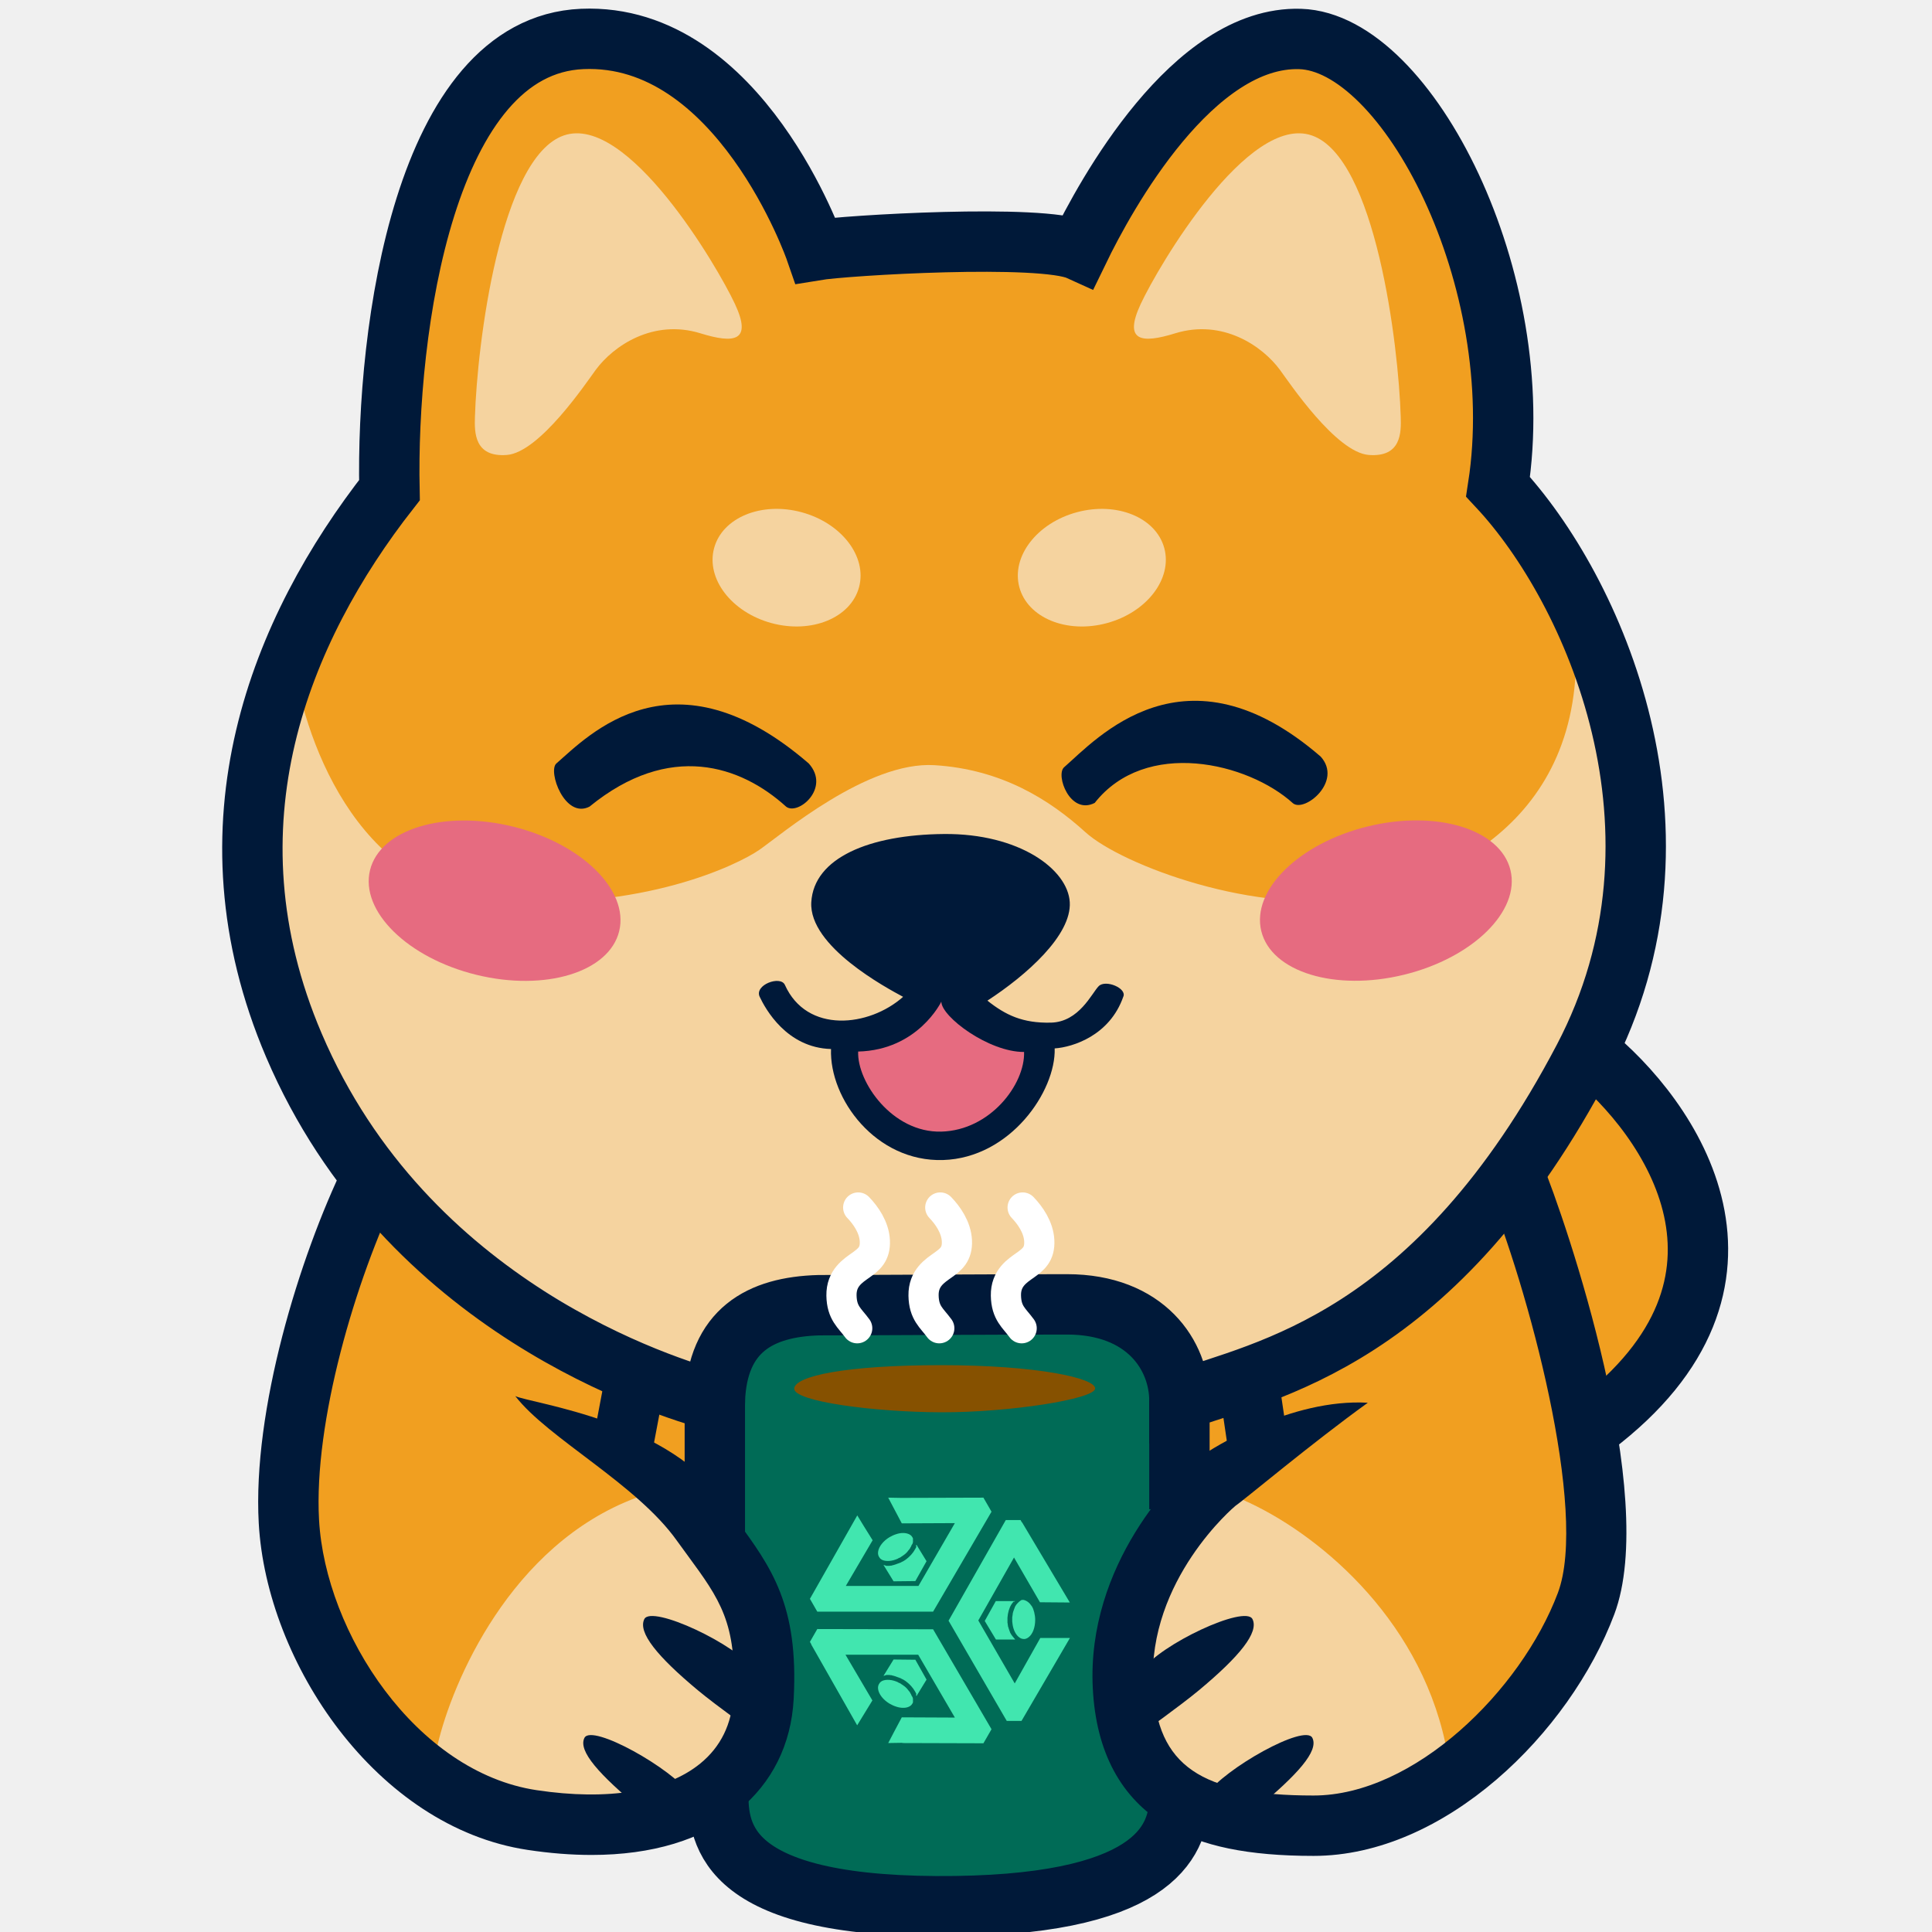
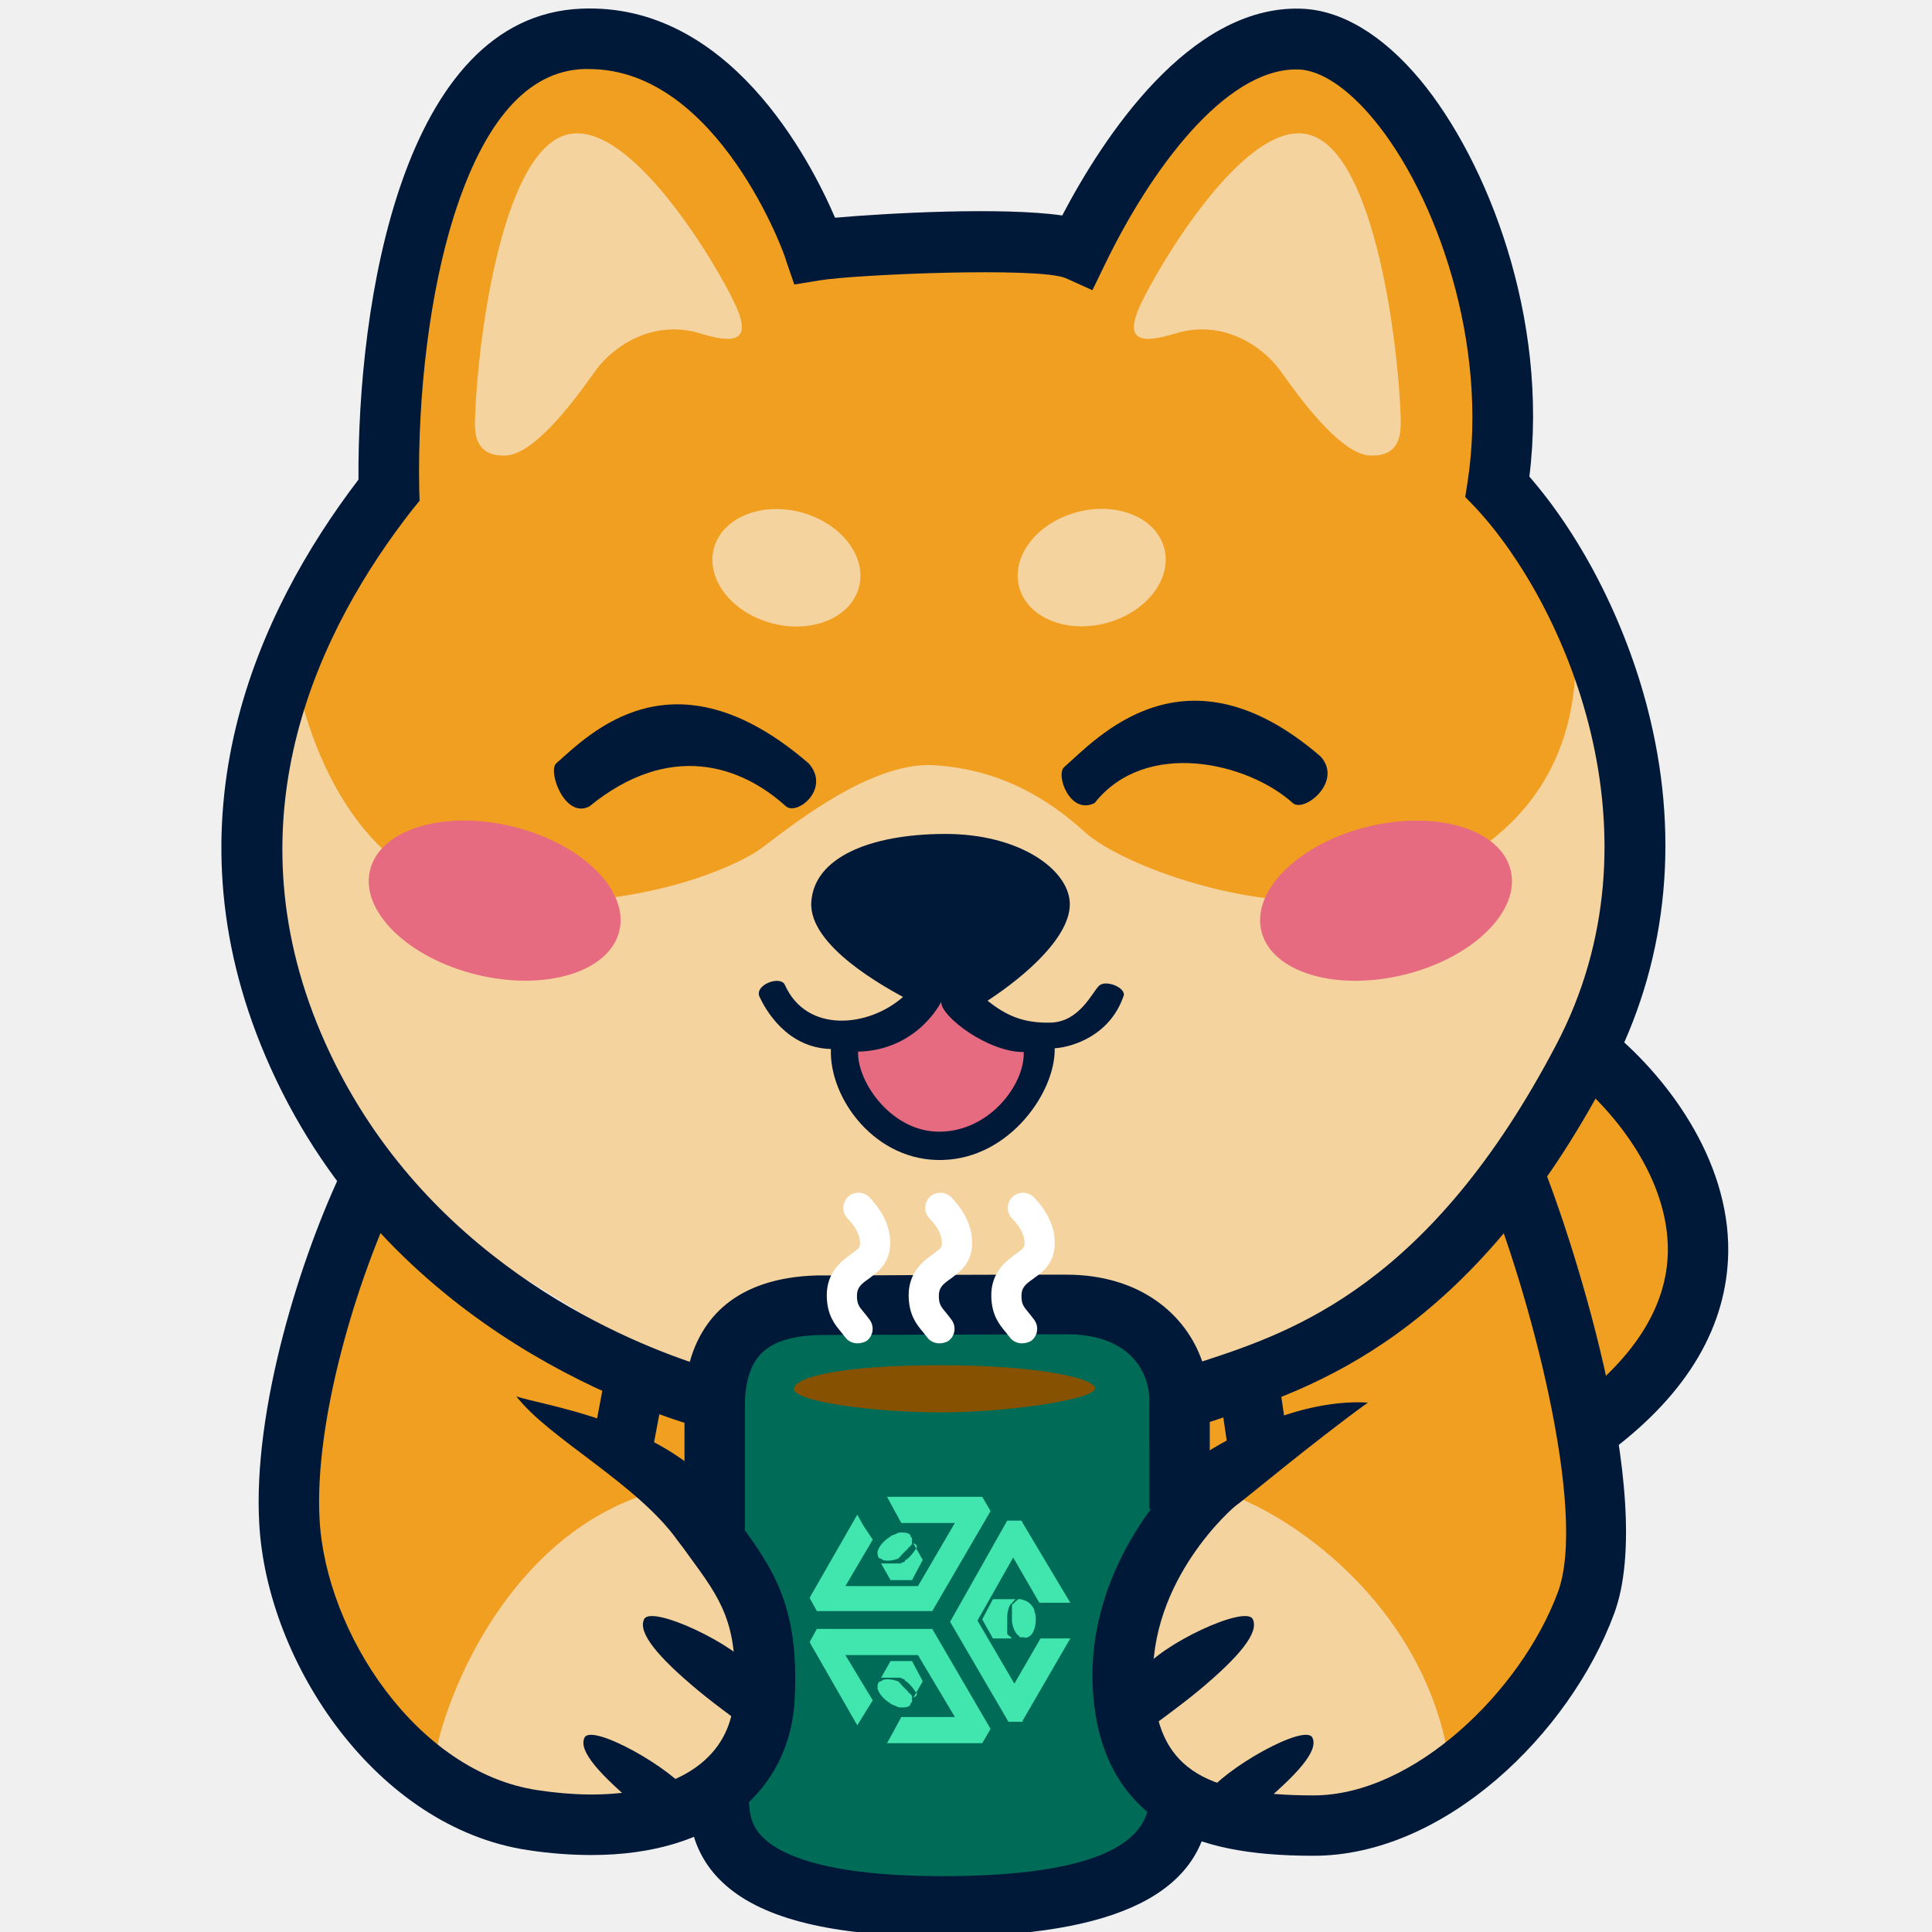
- <svg xmlns="http://www.w3.org/2000/svg" version="1.1" id="Layer_1" x="0px" y="0px" viewBox="0 0 512 512" enable-background="new 0 0 512 512" xml:space="preserve">
-   <polygon fill="#F19F20" points="310.33,371.22 423,282.67 453.67,330.33 422.5,374.28 422.33,421.89 390.33,469 371.24,478.78   314.69,402.81 " />
-   <path fill="#F5D39F" d="M81.44,169l342.74,5.52l9.3,54.03l-32.04,84l-52.89,49.22l-36,6.25H186.29l-90.18-55.47  c0,0-29.54-74.22-29.22-76.44C67.22,233.89,81.44,169,81.44,169z" />
-   <path fill="#F19F20" d="M77.46,173.4c2.66,20.94,16.38,62.52,54.63,65.28s63.36-9.46,69.14-13.46c5.78-4,28.67-23.56,46.44-22.44  c17.78,1.11,30.44,9.11,40,17.78c9.56,8.67,45.66,22.22,72.61,17.11c26.95-5.11,64.5-24.25,56.23-78.21  c-16.47-30.43-22.39-29.56-22.39-29.56l-1.33-70l-22.67-31.78l-27.78-17.75l-34,17.53l-22.22,40l-70.41-2.68l-32.88-46.05  l-39.35-6.53l-25.74,28.92L105.67,103l-5.78,31.26L77.46,173.4z" />
-   <path fill="#006B56" d="M193.22,369.67c1.56-10.44,8.22-25.3,51.33-23.87S311,345.67,313.44,377c2.44,31.33-13.56,47.33-13.56,47.33  v38.22L310.33,479l-10.84,17.72l-66.05,6.51l-41.78-10L195,467l9.33-29.78l-16.22-31.56L193.22,369.67z" />
-   <path fill="#F5D39F" d="M329.45,397.51c19.1,8.38,46.24,30.51,53.56,64.33c7.32,33.82-66.01,16.71-66.01,16.71l-20.67-22.67  l6.67-39.33l19.11-22.47L329.45,397.51z" />
-   <polygon fill="#F19F20" points="100.33,314 135.55,346.01 189.44,372.67 190.33,407 116.17,474.17 79.67,432 73.83,380.33 " />
-   <path fill="#F5D39F" d="M115.95,462.47c3.82-16.47,19.26-53.11,52.71-65.57s28.78,69.32,28.78,69.32L160.22,486l-44.78-12.78  L115.95,462.47z" />
-   <path fill="none" stroke="#001939" stroke-width="16" stroke-miterlimit="10" d="M216.11,66.33c8-1.33,60-4.44,69.78,0  c7.11-14.67,30.22-56.89,58.67-56C373,11.22,405.44,74.33,397,129c25.33,27.11,54.2,91.51,22.67,151.56  c-39.33,74.89-84.22,82.44-107.11,90.67c0-12-8.89-25.56-29.78-25.56s-50.67,0.22-65.78,0.22c-15.56,0.44-26.89,6.67-27.56,25.33  c-12.89-3.56-81.78-24.44-111.56-94.22c-24.94-58.43-3.56-110.22,25.33-147.11c-0.89-42.67,9.33-117.81,51.11-119.57  S216.11,66.33,216.11,66.33z" />
-   <line fill="none" stroke="#001939" stroke-width="16" stroke-miterlimit="10" x1="189.44" y1="371.22" x2="189.44" y2="408.54" />
-   <line fill="none" stroke="#001939" stroke-width="16" stroke-miterlimit="10" x1="168.66" y1="363.94" x2="164.43" y2="386.31" />
-   <path fill="#001939" d="M317.75,447.92c10.79-8.99,15.92-15.33,14.17-18.84c-1.94-3.87-24.58,6.75-29.25,13.59  c-4.67,6.83-0.33,16.83-0.33,16.83S312.75,452.08,317.75,447.92z" />
-   <path fill="#001939" d="M333,479.33c10.79-8.99,16.54-15.27,14.79-18.77c-1.94-3.87-23.38,8.19-28.04,15.02  c-4.67,6.83,5.92,8.25,5.92,8.25S328,483.5,333,479.33z" />
-   <path fill="#001939" d="M184.92,447.92c-10.79-8.99-15.92-15.33-14.17-18.84c1.94-3.87,24.58,6.75,29.25,13.59  c4.67,6.83,0.33,16.83,0.33,16.83S189.92,452.08,184.92,447.92z" />
-   <path fill="#001939" d="M169.67,479.33c-10.79-8.99-16.54-15.27-14.79-18.77c1.94-3.87,23.38,8.19,28.04,15.02  c4.67,6.83-5.92,8.25-5.92,8.25S174.67,483.5,169.67,479.33z" />
-   <line fill="none" stroke="#001939" stroke-width="16" stroke-miterlimit="10" x1="330.74" y1="365.11" x2="333.44" y2="383.44" />
-   <line fill="none" stroke="#001939" stroke-width="16" stroke-miterlimit="10" x1="312.56" y1="371.22" x2="312.56" y2="399.96" />
-   <path fill="#865100" d="M249.44,361.78c25.33,0,41,3.44,40.78,6.22s-22.78,6.33-40.78,6.27c-18-0.05-39.03-2.89-38.96-6.25  C210.56,364.67,224.11,361.78,249.44,361.78z" />
-   <path fill="none" stroke="#001939" stroke-width="16" stroke-miterlimit="10" d="M190.33,474.17c0,10.5-0.33,30.67,57.67,31  c58,0.33,64.05-17.26,64.56-27.83" />
-   <path fill="#001939" d="M156.76,491.58c-5.35,0-11.01-0.44-16.95-1.34c-40.07-6.04-69.19-49.64-71.24-86.58  c-1.66-29.88,10.66-70.36,22.8-95.33l14.39,7c-11.63,23.9-22.65,61.61-21.21,87.44c1.67,30.03,25.75,66.84,57.65,71.64  c18.89,2.85,34.3,0.34,43.38-7.06c5.41-4.41,8.37-10.44,8.77-17.91c1.05-19.27-3.61-25.63-12.08-37.18  c-0.93-1.27-1.89-2.57-2.87-3.94c-10.73-15.11-34.17-27.11-42.84-38.34l0,0c4.2,1.96,42.11,6.67,55.83,29  c0.85,1.39,1.88,2.59,2.78,3.81c9.23,12.58,16.52,22.52,15.16,47.51c-0.65,11.99-5.72,22.18-14.65,29.45  C186.07,487.59,172.81,491.58,156.76,491.58z" />
-   <path fill="#001939" d="M348.11,491.83c-17.33,0-29.7-2.55-38.93-8.04c-12.13-7.21-18.72-19.45-19.58-36.39  c-1.67-32.84,22.08-56.75,28.52-61.36c3.22-2.3,24.04-15.46,44.37-14.3l0,0c-14.83,10.67-32.91,25.87-35.13,27.36  c-0.16,0.12-23.21,19.5-21.79,47.49c1.08,21.31,12.61,29.24,42.53,29.24c26.61,0,54.96-27.74,64.74-53.66  c8.16-21.61-7.89-81.11-19.16-108.34l14.78-6.12c6.71,16.22,31.25,88.56,19.34,120.11C415.95,459.29,382.89,491.83,348.11,491.83z" />
-   <path fill="none" stroke="#FFFFFF" stroke-width="8" stroke-linecap="round" stroke-linejoin="round" stroke-miterlimit="10" d="  M270.75,352c-2-2.75-4.08-4-4.17-8.67c-0.08-4.67,3.08-6.58,5.17-8.08s3.83-2.83,3.67-6.42c-0.17-3.58-2.41-6.75-4.41-8.83" />
-   <path fill="none" stroke="#FFFFFF" stroke-width="8" stroke-linecap="round" stroke-linejoin="round" stroke-miterlimit="10" d="  M248.92,352c-2-2.75-4.08-4-4.17-8.67c-0.08-4.67,3.08-6.58,5.17-8.08c2.08-1.5,3.83-2.83,3.67-6.42c-0.17-3.58-2.41-6.75-4.41-8.83  " />
-   <path fill="none" stroke="#FFFFFF" stroke-width="8" stroke-linecap="round" stroke-linejoin="round" stroke-miterlimit="10" d="  M227.17,352c-2-2.75-4.08-4-4.17-8.67c-0.08-4.67,3.08-6.58,5.17-8.08c2.08-1.5,3.83-2.83,3.67-6.42c-0.17-3.58-2.41-6.75-4.41-8.83  " />
+ <svg xmlns="http://www.w3.org/2000/svg" version="1.1" id="Layer_1" x="0px" y="0px" viewBox="0 0 512 512" style="enable-background:new 0 0 512 512;" xml:space="preserve">
+   <style type="text/css">
+ 	.st0{fill:#F19F20;}
+ 	.st1{fill:#F5D39F;}
+ 	.st2{fill:#006B56;}
+ 	.st3{fill:#001939;}
+ 	.st4{fill:#865100;}
+ 	.st5{fill:#FFFFFF;}
+ 	.st6{fill:#41E6AF;}
+ 	.st7{fill:#E66B80;}
+ </style>
+   <polygon class="st0" points="310.3,371.2 423,282.7 453.7,330.3 422.5,374.3 422.3,421.9 390.3,469 371.2,478.8 314.7,402.8 " />
+   <path class="st1" d="M81.4,169l342.7,5.5l9.3,54l-32,84l-52.9,49.2l-36,6.2H186.3l-90.2-55.5c0,0-29.5-74.2-29.2-76.4  C67.2,233.9,81.4,169,81.4,169z" />
+   <path class="st0" d="M77.5,173.4c2.7,20.9,16.4,62.5,54.6,65.3s63.4-9.5,69.1-13.5s28.7-23.6,46.4-22.4c17.8,1.1,30.4,9.1,40,17.8  s45.7,22.2,72.6,17.1c27-5.1,64.5-24.2,56.2-78.2c-16.5-30.4-22.4-29.6-22.4-29.6l-1.3-70l-22.7-31.8l-27.8-17.8l-34,17.5l-22.2,40  l-70.4-2.7l-32.9-46l-39.4-6.5l-25.7,28.9L105.7,103l-5.8,31.3L77.5,173.4z" />
+   <path class="st2" d="M193.2,369.7c1.6-10.4,8.2-25.3,51.3-23.9s66.4-0.1,68.9,31.2s-13.6,47.3-13.6,47.3v38.2l10.4,16.4l-10.8,17.7  l-66.1,6.5l-41.8-10L195,467l9.3-29.8l-16.2-31.6L193.2,369.7z" />
+   <path class="st1" d="M329.5,397.5c19.1,8.4,46.2,30.5,53.6,64.3s-66,16.7-66,16.7l-20.7-22.7l6.7-39.3l19.1-22.5L329.5,397.5z" />
+   <polygon class="st0" points="100.3,314 135.6,346 189.4,372.7 190.3,407 116.2,474.2 79.7,432 73.8,380.3 " />
+   <path class="st1" d="M115.9,462.5c3.8-16.5,19.3-53.1,52.7-65.6s28.8,69.3,28.8,69.3L160.2,486l-44.8-12.8L115.9,462.5z" />
+   <path class="st3" d="M304.6,382.6v-11.4c0-8.1-5.7-17.6-21.8-17.6c-11.3,0-25.4,0.1-37.9,0.1c-10.8,0-20.8,0.1-27.8,0.1  c-13.7,0.4-19.2,5.4-19.7,17.6l-0.4,10.1l-9.8-2.7c-19.8-5.5-86.9-28.8-116.8-98.8c-27.2-63.6-2.1-117.9,24.6-152.9  C94.7,80.4,106.5,4.3,154,2.3c39-1.7,60.5,39.6,67.3,55.4c13.6-1.2,44.2-2.9,60.2-0.6c10.7-20.4,33.6-55.7,63.2-54.8  c10.7,0.3,21.7,6.9,31.7,18.9c17.8,21.5,34.1,63.1,28.9,105.1c14.5,16.7,26.3,40.3,32,64.2c7.9,33,4.2,65.4-10.7,93.7  c-36.8,70.2-78.9,83.8-104.1,92c-2.7,0.9-5.2,1.7-7.4,2.5L304.6,382.6z M156.1,18.3c-0.5,0-1,0-1.5,0c-14.8,0.6-26.3,13.7-34.3,38.9  c-6.3,19.9-9.7,47.1-9.2,72.6l0.1,2.9l-1.8,2.2c-24.7,31.5-48.9,81.2-24.3,139c23.7,55.5,73.5,78.7,97.7,87  c3-10.8,11.5-22.3,33.8-22.9l0.2,0c6.9,0,17,0,27.8-0.1c12.5-0.1,26.7-0.1,38-0.1c19.5,0,31.7,10.5,36,23  c24.3-7.9,60.5-20.4,93.8-83.9c29.3-55.7,2.4-116.9-21.4-142.4l-2.7-2.8l0.6-3.8c5.7-36.7-8.2-76.2-24.9-96.3  c-6.9-8.3-14-13-19.9-13.2c-0.2,0-0.4,0-0.6,0c-18.9,0-38.5,26.5-50.6,51.5l-3.4,7l-7.1-3.2c-7.2-3-55.4-1-65.2,0.6l-6.7,1.1  l-2.2-6.4C208.3,68.2,190.4,18.3,156.1,18.3z" />
+   <rect x="181.4" y="371.2" class="st3" width="16" height="37.3" />
+   <rect x="155.2" y="367.1" transform="matrix(0.1858 -0.9826 0.9826 0.1858 -232.991 469.0768)" class="st3" width="22.8" height="16" />
+   <path class="st3" d="M317.8,447.9c10.8-9,15.9-15.3,14.2-18.8c-1.9-3.9-24.6,6.8-29.2,13.6c-4.7,6.8-0.3,16.8-0.3,16.8  S312.8,452.1,317.8,447.9z" />
+   <path class="st3" d="M333,479.3c10.8-9,16.5-15.3,14.8-18.8c-1.9-3.9-23.4,8.2-28,15c-4.7,6.8,5.9,8.2,5.9,8.2S328,483.5,333,479.3z  " />
+   <path class="st3" d="M184.9,447.9c-10.8-9-15.9-15.3-14.2-18.8c1.9-3.9,24.6,6.8,29.2,13.6c4.7,6.8,0.3,16.8,0.3,16.8  S189.9,452.1,184.9,447.9z" />
+   <path class="st3" d="M169.7,479.3c-10.8-9-16.5-15.3-14.8-18.8c1.9-3.9,23.4,8.2,28,15c4.7,6.8-5.9,8.2-5.9,8.2  S174.7,483.5,169.7,479.3z" />
+   <rect x="324.1" y="365" transform="matrix(0.9893 -0.1457 0.1457 0.9893 -51.0001 52.3938)" class="st3" width="16" height="18.5" />
+   <rect x="304.6" y="371.2" class="st3" width="16" height="28.7" />
+   <path class="st4" d="M249.4,361.8c25.3,0,41,3.4,40.8,6.2s-22.8,6.3-40.8,6.3c-18,0-39-2.9-39-6.2  C210.6,364.7,224.1,361.8,249.4,361.8z" />
+   <path class="st3" d="M249.6,513.2c-0.5,0-1.1,0-1.6,0c-27.3-0.2-45.5-4.6-55.7-13.6c-9.9-8.7-9.9-19.5-9.9-25.2v-0.2h16v0.2  c0,5.6,0.3,9.6,4.5,13.2c4.9,4.3,16.7,9.4,45.2,9.6c0.6,0,1.1,0,1.6,0c35.8,0,54.2-6.8,54.9-20.2l16,0.8  C319.4,501.6,296.2,513.2,249.6,513.2z" />
+   <path class="st3" d="M156.8,491.6c-5.4,0-11-0.4-16.9-1.3c-40.1-6-69.2-49.6-71.2-86.6c-1.7-29.9,10.7-70.4,22.8-95.3l14.4,7  c-11.6,23.9-22.7,61.6-21.2,87.4c1.7,30,25.8,66.8,57.7,71.6c18.9,2.9,34.3,0.3,43.4-7.1c5.4-4.4,8.4-10.4,8.8-17.9  c1.1-19.3-3.6-25.6-12.1-37.2c-0.9-1.3-1.9-2.6-2.9-3.9c-10.7-15.1-34.2-27.1-42.8-38.3l0,0c4.2,2,42.1,6.7,55.8,29  c0.9,1.4,1.9,2.6,2.8,3.8c9.2,12.6,16.5,22.5,15.2,47.5c-0.6,12-5.7,22.2-14.6,29.5C186.1,487.6,172.8,491.6,156.8,491.6z" />
+   <path class="st3" d="M348.1,491.8c-17.3,0-29.7-2.5-38.9-8c-12.1-7.2-18.7-19.5-19.6-36.4c-1.7-32.8,22.1-56.8,28.5-61.4  c3.2-2.3,24-15.5,44.4-14.3l0,0c-14.8,10.7-32.9,25.9-35.1,27.4c-0.2,0.1-23.2,19.5-21.8,47.5c1.1,21.3,12.6,29.2,42.5,29.2  c26.6,0,55-27.7,64.7-53.7c8.2-21.6-7.9-81.1-19.2-108.3l14.8-6.1c6.7,16.2,31.2,88.6,19.3,120.1C416,459.3,382.9,491.8,348.1,491.8  z" />
+   <path class="st5" d="M270.8,356c-1.2,0-2.5-0.6-3.2-1.6c-0.4-0.5-0.7-0.9-1.1-1.4c-1.7-2-3.7-4.5-3.8-9.5c-0.1-6.5,4.2-9.5,6.4-11.1  l0.4-0.3c1.9-1.4,2.1-1.6,2-3c-0.1-2.6-2.1-5-3.3-6.2c-1.5-1.6-1.5-4.1,0.1-5.7c1.6-1.5,4.1-1.5,5.7,0.1c2.4,2.5,5.3,6.5,5.5,11.4  c0.3,5.8-3.1,8.3-5.3,9.9l-0.4,0.3c-2,1.4-3.1,2.3-3.1,4.5c0,2.3,0.6,2.9,2,4.6c0.4,0.5,0.9,1.1,1.4,1.8c1.3,1.8,0.9,4.3-0.9,5.6  C272.4,355.8,271.6,356,270.8,356z" />
+   <path class="st5" d="M248.9,356c-1.2,0-2.5-0.6-3.2-1.6c-0.4-0.5-0.7-0.9-1.1-1.4c-1.7-2-3.7-4.5-3.8-9.5c-0.1-6.5,4.2-9.5,6.4-11.1  l0.4-0.3c1.9-1.4,2.1-1.6,2-3c-0.1-2.6-2.1-5-3.3-6.2c-1.5-1.6-1.5-4.1,0.1-5.7c1.6-1.5,4.1-1.5,5.7,0.1c2.4,2.5,5.3,6.5,5.5,11.4  c0.3,5.8-3.1,8.2-5.3,9.9l-0.4,0.3c-2,1.4-3.1,2.3-3.1,4.5c0,2.3,0.6,2.9,2,4.6c0.4,0.5,0.9,1.1,1.4,1.8c1.3,1.8,0.9,4.3-0.9,5.6  C250.6,355.8,249.7,356,248.9,356z" />
+   <path class="st5" d="M227.2,356c-1.2,0-2.5-0.6-3.2-1.6c-0.4-0.5-0.7-0.9-1.1-1.4c-1.7-2-3.7-4.5-3.8-9.5c-0.1-6.5,4.2-9.5,6.4-11.1  l0.4-0.3c1.9-1.4,2.1-1.6,2-3c-0.1-2.6-2.1-5-3.3-6.2c-1.5-1.6-1.5-4.1,0.1-5.7c1.6-1.5,4.1-1.5,5.7,0.1c2.4,2.5,5.3,6.5,5.5,11.4  c0.3,5.8-3.1,8.2-5.3,9.9l-0.4,0.3c-2,1.4-3.1,2.3-3.1,4.5c0,2.3,0.6,2.9,2,4.6c0.4,0.5,0.9,1.1,1.4,1.8c1.3,1.8,0.9,4.3-0.9,5.6  C228.8,355.8,228,356,227.2,356z" />
  <g id="Layer_00000069397661234713557480000005247992563010011825_" transform="matrix(3.153802, 0, 0, 3.153802, 29.44418, -32.55964)">
-     <path id="Layer" fill="#41E6AF" d="M80.56,144.98l-0.62-1.04l0,0l-3.39-5.69h-0.02l-0.11-0.2h-1.24l-4.81,8.46l4.89,8.42h1.24   l0.03-0.05l4.04-6.92h-2.49l-2.15,3.82l-3.06-5.29l3-5.29l2.18,3.76L80.56,144.98z" />
-     <path id="Layer_00000139984825809160137150000017292457692443923873_" fill="#41E6AF" d="M61.73,143.6l2.26-3.85l-0.76-1.22l0,0   l-0.53-0.87l-3.87,6.82l0,0l-0.11,0.19l0.62,1.08h9.73l4.91-8.4l-0.68-1.18l-6.81,0.02h-0.11l-1.08-0.02l0.57,1.08l0,0l0.57,1.08   l4.46-0.02l-3.06,5.28H61.73z" />
-     <path id="Layer_00000158730959777818760760000018117138280239196603_" fill="#41E6AF" d="M66.54,139.14   c-0.17,0-0.36,0.03-0.54,0.09c-0.2,0.06-0.4,0.15-0.59,0.26c-0.53,0.32-0.9,0.79-0.96,1.22c-0.03,0.2,0.02,0.37,0.12,0.5l0,0   c0.02,0.03,0.05,0.05,0.06,0.08c0.02,0.02,0.03,0.02,0.05,0.03c0.02,0.02,0.02,0.02,0.03,0.03c0.03,0.02,0.05,0.03,0.08,0.05l0,0   c0.32,0.15,0.84,0.12,1.33-0.11l0.02-0.02c0.05-0.02,0.09-0.05,0.14-0.06c0.05-0.02,0.08-0.05,0.12-0.08   c0.05-0.03,0.09-0.06,0.14-0.09c0.05-0.03,0.08-0.06,0.12-0.09l0.03-0.02c0.03-0.03,0.06-0.05,0.09-0.08   c0.02-0.02,0.02-0.02,0.03-0.03c0.03-0.02,0.05-0.05,0.06-0.06c0.02-0.02,0.03-0.03,0.05-0.06s0.05-0.05,0.06-0.08   c0.02-0.02,0.02-0.02,0.03-0.03c0.02-0.03,0.05-0.05,0.06-0.08l0.03-0.03c0.02-0.03,0.03-0.05,0.05-0.08c0,0,0,0,0-0.02l0.02-0.03   c0.03-0.03,0.05-0.08,0.06-0.11s0.03-0.08,0.05-0.11l0.02-0.02c0-0.02,0.02-0.03,0.02-0.03l0,0c0-0.02,0-0.02,0.02-0.03   c0-0.03,0.02-0.05,0.02-0.08s0.02-0.03,0.02-0.05s0-0.03,0-0.03c0-0.03,0-0.05,0-0.06v-0.03c0-0.03,0-0.05,0-0.08   c0-0.02,0-0.02,0-0.03c0-0.02,0-0.03,0-0.03c0-0.02,0-0.02,0-0.03v-0.02c0-0.03-0.02-0.05-0.03-0.08   c-0.02-0.03-0.03-0.05-0.05-0.08l0,0C67.17,139.25,66.88,139.14,66.54,139.14z" />
-     <path id="Layer_00000119076910078870759520000012666720036566927009_" fill="#41E6AF" d="M67.67,140.27c0,0.03-0.02,0.05-0.03,0.08   l0,0c0,0.02,0,0.02-0.02,0.03l0,0c-0.02,0.05-0.03,0.08-0.06,0.12l0,0l0,0c-0.17,0.32-0.45,0.63-0.79,0.88   c-0.05,0.03-0.09,0.06-0.14,0.09s-0.09,0.06-0.14,0.08h-0.02l0,0c-0.02,0.02-0.03,0.02-0.05,0.03c-0.03,0.02-0.05,0.03-0.08,0.05   h-0.02c-0.02,0-0.03,0.02-0.05,0.02c-0.03,0.02-0.06,0.03-0.09,0.03l-0.03,0.02c0,0,0,0-0.02,0c-0.02,0-0.03,0.02-0.05,0.02   c-0.03,0.02-0.06,0.02-0.09,0.03l-0.03,0.02h-0.02c-0.03,0.02-0.06,0.02-0.09,0.03c-0.02,0-0.03,0.02-0.06,0.02l0,0l0,0H65.8   c-0.03,0-0.06,0.02-0.08,0.02s-0.05,0-0.06,0.02h-0.02c-0.02,0-0.03,0-0.05,0.02c-0.02,0-0.03,0-0.05,0   c-0.05,0-0.11,0.02-0.15,0.02h-0.02c-0.05,0-0.09,0-0.14,0c-0.02,0-0.03,0-0.03,0h-0.02c-0.03,0-0.06,0-0.09-0.02   c-0.02,0-0.03,0-0.05-0.02c-0.03,0-0.06-0.02-0.09-0.02c-0.02,0-0.03-0.02-0.05-0.02l0.85,1.38l1.83-0.02l0.94-1.67l-0.85-1.39   c0,0.02,0,0.03-0.02,0.05c0,0.02,0,0.02,0,0.03s-0.02,0.03-0.02,0.06C67.67,140.26,67.67,140.27,67.67,140.27z" />
-     <path id="Layer_00000099622504926186900340000000883162138198408351_" fill="#41E6AF" d="M77.37,145.3   c0.09,0.14,0.15,0.31,0.2,0.51c0.05,0.2,0.08,0.42,0.08,0.63c0,0.62-0.2,1.18-0.54,1.45c-0.15,0.12-0.32,0.19-0.5,0.15l0,0   c-0.03,0-0.06-0.02-0.09-0.02c-0.02,0-0.03-0.02-0.05-0.02s-0.03-0.02-0.05-0.02c-0.03-0.02-0.06-0.03-0.08-0.05l0,0   c-0.31-0.2-0.54-0.65-0.6-1.19v-0.02c0-0.05-0.02-0.09-0.02-0.15c0-0.05,0-0.09,0-0.14c0-0.06,0-0.11,0-0.17   c0-0.05,0-0.09,0.02-0.14v-0.03c0-0.03,0.02-0.08,0.02-0.11c0-0.02,0-0.03,0-0.05c0-0.03,0.02-0.06,0.02-0.09s0.02-0.05,0.02-0.08   c0.02-0.03,0.02-0.06,0.03-0.09c0-0.02,0.02-0.03,0.02-0.05c0.02-0.03,0.02-0.06,0.03-0.09l0.02-0.05   c0.02-0.03,0.03-0.05,0.03-0.08c0,0,0,0,0-0.02l0.02-0.03c0.02-0.05,0.05-0.08,0.06-0.11c0.02-0.03,0.05-0.06,0.06-0.09l0.02-0.02   c0.02-0.02,0.02-0.02,0.03-0.03l0,0c0.02-0.02,0.02-0.02,0.02-0.03c0.02-0.02,0.03-0.03,0.05-0.05s0.03-0.03,0.03-0.03   c0.02-0.02,0.02-0.02,0.03-0.03s0.03-0.03,0.05-0.05l0.03-0.02c0.02-0.02,0.05-0.03,0.06-0.05c0.02,0,0.02,0,0.03-0.02   c0.02,0,0.03-0.02,0.03-0.02s0.02,0,0.02-0.02h0.02c0.03,0,0.05-0.02,0.08-0.02c0.03,0,0.06,0,0.09,0l0,0   C76.95,144.82,77.18,145.01,77.37,145.3z" />
-     <path id="Layer_00000119818770316532775330000001220617743784759214_" fill="#41E6AF" d="M75.81,144.93   c-0.02,0.02-0.03,0.05-0.05,0.06l0,0c0,0.02-0.02,0.02-0.02,0.03l0,0c-0.03,0.03-0.05,0.08-0.08,0.11l0,0l0,0   c-0.2,0.31-0.31,0.71-0.34,1.13c0,0.06,0,0.11,0,0.17c0,0.05,0,0.11,0,0.15v0.02l0,0c0,0.02,0,0.05,0,0.06c0,0.03,0,0.06,0.02,0.09   v0.02c0,0.02,0,0.03,0,0.05c0,0.03,0.02,0.06,0.02,0.09v0.03c0,0,0,0,0,0.02s0,0.03,0.02,0.05c0,0.03,0.02,0.06,0.02,0.09   l0.02,0.03v0.02c0,0.03,0.02,0.06,0.03,0.09c0,0.02,0.02,0.03,0.02,0.05l0,0l0,0v0.02c0.02,0.03,0.02,0.05,0.03,0.08   c0,0.02,0.02,0.03,0.03,0.06v0.02c0,0.02,0.02,0.03,0.02,0.05c0.02,0.02,0.02,0.03,0.02,0.03c0.02,0.05,0.05,0.09,0.08,0.14   l0.02,0.02c0.03,0.05,0.05,0.08,0.08,0.11c0,0.02,0.02,0.02,0.02,0.03l0.02,0.02c0.02,0.03,0.05,0.05,0.06,0.08   c0.02,0.02,0.02,0.03,0.03,0.03c0.03,0.03,0.05,0.05,0.06,0.08c0.02,0.02,0.03,0.02,0.03,0.03h-1.62l-0.94-1.56l0.93-1.67h1.62   c-0.02,0.02-0.02,0.02-0.03,0.03l-0.02,0.02C75.85,144.88,75.84,144.9,75.81,144.93C75.82,144.93,75.81,144.93,75.81,144.93z" />
-     <path id="Layer_00000024000991232483426480000006635955965622010298_" fill="#41E6AF" d="M66.54,153.83   c-0.17,0-0.36-0.03-0.54-0.09c-0.2-0.06-0.4-0.15-0.59-0.26c-0.53-0.32-0.9-0.79-0.96-1.22c-0.03-0.2,0.02-0.37,0.12-0.5l0,0   c0.02-0.03,0.05-0.05,0.06-0.08c0.02-0.02,0.03-0.02,0.05-0.03c0.02-0.02,0.02-0.02,0.03-0.03c0.03-0.02,0.05-0.03,0.08-0.05l0,0   c0.32-0.15,0.84-0.12,1.33,0.11l0.02,0.02c0.05,0.02,0.09,0.05,0.14,0.06c0.05,0.02,0.08,0.05,0.12,0.08   c0.05,0.03,0.09,0.06,0.14,0.09c0.05,0.03,0.08,0.06,0.12,0.09l0.03,0.02c0.03,0.03,0.06,0.05,0.09,0.08   c0.02,0.02,0.02,0.02,0.03,0.03c0.03,0.02,0.05,0.05,0.06,0.06s0.03,0.03,0.05,0.06s0.05,0.05,0.06,0.08   c0.02,0.02,0.02,0.02,0.03,0.03c0.02,0.03,0.05,0.05,0.06,0.08l0.03,0.03c0.02,0.03,0.03,0.05,0.05,0.08v0.02l0.02,0.03   c0.03,0.03,0.05,0.08,0.06,0.11s0.03,0.08,0.05,0.11l0.02,0.02c0,0.02,0.02,0.03,0.02,0.03l0,0c0,0.02,0,0.02,0.02,0.03   c0,0.03,0.02,0.05,0.02,0.08s0.02,0.03,0.02,0.05c0,0.02,0,0.03,0,0.03c0,0.03,0,0.05,0,0.06v0.03c0,0.03,0,0.05,0,0.08   c0,0.02,0,0.02,0,0.03s0,0.03,0,0.03c0,0.02,0,0.02,0,0.03v0.02c0,0.03-0.02,0.05-0.03,0.08c-0.02,0.03-0.03,0.05-0.05,0.08l0,0   C67.17,153.72,66.88,153.84,66.54,153.83z" />
-     <path id="Layer_00000039129552413664431180000011965960607563720071_" fill="#41E6AF" d="M67.67,152.7c0-0.03-0.02-0.05-0.03-0.08   l0,0c0-0.02,0-0.02-0.02-0.03l0,0c-0.02-0.05-0.03-0.08-0.06-0.12l0,0c-0.17-0.32-0.45-0.63-0.79-0.88   c-0.05-0.03-0.09-0.06-0.14-0.09s-0.09-0.06-0.14-0.08h-0.02l0,0c-0.02-0.02-0.03-0.02-0.05-0.03c-0.03-0.02-0.05-0.03-0.08-0.05   h-0.02c-0.02,0-0.03-0.02-0.05-0.02c-0.03-0.02-0.06-0.03-0.09-0.03l-0.03-0.02c0,0,0,0-0.02,0c-0.02,0-0.03-0.02-0.05-0.02   c-0.03-0.02-0.06-0.02-0.09-0.03l-0.03-0.02h-0.02c-0.03-0.02-0.06-0.02-0.09-0.03c-0.02,0-0.03-0.02-0.06-0.02l0,0l0,0H65.8   c-0.03,0-0.06-0.02-0.08-0.02s-0.05,0-0.06-0.02h-0.02c-0.02,0-0.03,0-0.05-0.02c-0.02,0-0.03,0-0.05,0   c-0.05,0-0.11-0.02-0.15-0.02h-0.02c-0.05,0-0.09,0-0.14,0c-0.02,0-0.03,0-0.03,0h-0.02c-0.03,0-0.06,0-0.09,0.02   c-0.02,0-0.03,0-0.05,0.02c-0.03,0-0.06,0.02-0.09,0.02c-0.02,0-0.03,0.02-0.05,0.02l0.85-1.38l1.83,0.02l0.94,1.67l-0.85,1.39   c0-0.02,0-0.03-0.02-0.05c0-0.02,0-0.02,0-0.03c0-0.02-0.02-0.03-0.02-0.06C67.67,152.71,67.67,152.7,67.67,152.7z" />
-     <path id="Layer_00000042017688687211609500000004854900660477279380_" fill="#41E6AF" d="M70.9,154.65l-4.46-0.02l-0.68,1.28   l-0.46,0.88l1.19-0.02v0.02l6.81,0.02l0.68-1.18l-4.91-8.4l-9.73-0.02l-0.62,1.08l0.12,0.2h-0.02l3.87,6.81l1.28-2.09l-2.26-3.84   h6.11L70.9,154.65z" />
+     <path id="Layer" class="st6" d="M80.6,145l-0.6-1l0,0l-3.4-5.7h0l-0.1-0.2h-1.2l-4.8,8.5l4.9,8.4h1.2l0-0.1l4-6.9h-2.5l-2.2,3.8   l-3.1-5.3l3-5.3l2.2,3.8L80.6,145z" />
+     <path id="Layer_00000139984825809160137150000017292457692443923873_" class="st6" d="M61.7,143.6l2.3-3.9l-0.8-1.2l0,0l-0.5-0.9   l-3.9,6.8l0,0l-0.1,0.2l0.6,1.1h9.7l4.9-8.4l-0.7-1.2l-6.8,0h-0.1l-1.1,0l0.6,1.1l0,0l0.6,1.1l4.5,0l-3.1,5.3L61.7,143.6   L61.7,143.6z" />
+     <path id="Layer_00000158730959777818760760000018117138280239196603_" class="st6" d="M66.5,139.1c-0.2,0-0.4,0-0.5,0.1   c-0.2,0.1-0.4,0.1-0.6,0.3c-0.5,0.3-0.9,0.8-1,1.2c0,0.2,0,0.4,0.1,0.5l0,0c0,0,0.1,0.1,0.1,0.1c0,0,0,0,0.1,0c0,0,0,0,0,0   c0,0,0.1,0,0.1,0.1l0,0c0.3,0.1,0.8,0.1,1.3-0.1l0,0c0.1,0,0.1-0.1,0.1-0.1c0.1,0,0.1-0.1,0.1-0.1c0.1,0,0.1-0.1,0.1-0.1   s0.1-0.1,0.1-0.1l0,0c0,0,0.1-0.1,0.1-0.1c0,0,0,0,0,0c0,0,0.1-0.1,0.1-0.1c0,0,0,0,0.1-0.1s0.1-0.1,0.1-0.1c0,0,0,0,0,0   c0,0,0.1-0.1,0.1-0.1l0,0c0,0,0-0.1,0.1-0.1c0,0,0,0,0,0l0,0c0,0,0.1-0.1,0.1-0.1s0-0.1,0.1-0.1l0,0c0,0,0,0,0,0l0,0c0,0,0,0,0,0   c0,0,0-0.1,0-0.1s0,0,0-0.1s0,0,0,0c0,0,0-0.1,0-0.1v0c0,0,0-0.1,0-0.1c0,0,0,0,0,0c0,0,0,0,0,0c0,0,0,0,0,0v0c0,0,0-0.1,0-0.1   c0,0,0-0.1-0.1-0.1l0,0C67.2,139.2,66.9,139.1,66.5,139.1z" />
+     <path id="Layer_00000119076910078870759520000012666720036566927009_" class="st6" d="M67.7,140.3   C67.7,140.3,67.7,140.3,67.7,140.3L67.7,140.3c0,0.1,0,0.1,0,0.1l0,0c0,0.1,0,0.1-0.1,0.1l0,0l0,0c-0.2,0.3-0.4,0.6-0.8,0.9   c-0.1,0-0.1,0.1-0.1,0.1s-0.1,0.1-0.1,0.1h0l0,0c0,0,0,0-0.1,0c0,0-0.1,0-0.1,0.1h0c0,0,0,0-0.1,0c0,0-0.1,0-0.1,0l0,0c0,0,0,0,0,0   s0,0-0.1,0c0,0-0.1,0-0.1,0l0,0h0c0,0-0.1,0-0.1,0c0,0,0,0-0.1,0l0,0l0,0h0c0,0-0.1,0-0.1,0s-0.1,0-0.1,0h0c0,0,0,0-0.1,0   c0,0,0,0-0.1,0c-0.1,0-0.1,0-0.2,0h0c-0.1,0-0.1,0-0.1,0c0,0,0,0,0,0h0c0,0-0.1,0-0.1,0c0,0,0,0-0.1,0c0,0-0.1,0-0.1,0   c0,0,0,0-0.1,0l0.8,1.4l1.8,0l0.9-1.7l-0.8-1.4C67.7,140.1,67.7,140.2,67.7,140.3C67.7,140.2,67.7,140.2,67.7,140.3   C67.7,140.2,67.6,140.2,67.7,140.3C67.7,140.3,67.7,140.3,67.7,140.3z" />
+     <path id="Layer_00000099622504926186900340000000883162138198408351_" class="st6" d="M77.4,145.3c0.1,0.1,0.2,0.3,0.2,0.5   c0.1,0.2,0.1,0.4,0.1,0.6c0,0.6-0.2,1.2-0.5,1.4c-0.2,0.1-0.3,0.2-0.5,0.1l0,0c0,0-0.1,0-0.1,0c0,0,0,0-0.1,0s0,0-0.1,0   c0,0-0.1,0-0.1-0.1l0,0c-0.3-0.2-0.5-0.6-0.6-1.2v0c0-0.1,0-0.1,0-0.1c0-0.1,0-0.1,0-0.1c0-0.1,0-0.1,0-0.2c0-0.1,0-0.1,0-0.1v0   c0,0,0-0.1,0-0.1c0,0,0,0,0-0.1c0,0,0-0.1,0-0.1s0-0.1,0-0.1c0,0,0-0.1,0-0.1c0,0,0,0,0-0.1c0,0,0-0.1,0-0.1l0-0.1c0,0,0-0.1,0-0.1   c0,0,0,0,0,0l0,0c0-0.1,0.1-0.1,0.1-0.1c0,0,0.1-0.1,0.1-0.1l0,0c0,0,0,0,0,0l0,0c0,0,0,0,0,0c0,0,0,0,0.1-0.1s0,0,0,0c0,0,0,0,0,0   s0,0,0.1-0.1l0,0c0,0,0.1,0,0.1-0.1c0,0,0,0,0,0c0,0,0,0,0,0s0,0,0,0h0c0,0,0.1,0,0.1,0s0.1,0,0.1,0l0,0   C76.9,144.8,77.2,145,77.4,145.3z" />
+     <path id="Layer_00000119818770316532775330000001220617743784759214_" class="st6" d="M75.8,144.9C75.8,144.9,75.8,145,75.8,144.9   L75.8,144.9C75.8,145,75.7,145,75.8,144.9L75.8,144.9c-0.1,0.1-0.1,0.2-0.2,0.2l0,0l0,0c-0.2,0.3-0.3,0.7-0.3,1.1   c0,0.1,0,0.1,0,0.2c0,0.1,0,0.1,0,0.1v0l0,0c0,0,0,0.1,0,0.1c0,0,0,0.1,0,0.1v0c0,0,0,0,0,0.1c0,0,0,0.1,0,0.1v0c0,0,0,0,0,0   s0,0,0,0.1c0,0,0,0.1,0,0.1l0,0v0c0,0,0,0.1,0,0.1c0,0,0,0,0,0.1l0,0l0,0v0c0,0,0,0.1,0,0.1c0,0,0,0,0,0.1v0c0,0,0,0,0,0.1   c0,0,0,0,0,0c0,0.1,0.1,0.1,0.1,0.1l0,0c0,0.1,0.1,0.1,0.1,0.1c0,0,0,0,0,0l0,0c0,0,0.1,0.1,0.1,0.1c0,0,0,0,0,0   c0,0,0.1,0.1,0.1,0.1c0,0,0,0,0,0h-1.6l-0.9-1.6l0.9-1.7H76c0,0,0,0,0,0L75.8,144.9C75.8,144.9,75.8,144.9,75.8,144.9   C75.8,144.9,75.8,144.9,75.8,144.9z" />
+     <path id="Layer_00000024000991232483426480000006635955965622010298_" class="st6" d="M66.5,153.8c-0.2,0-0.4,0-0.5-0.1   c-0.2-0.1-0.4-0.1-0.6-0.3c-0.5-0.3-0.9-0.8-1-1.2c0-0.2,0-0.4,0.1-0.5l0,0c0,0,0.1-0.1,0.1-0.1c0,0,0,0,0.1,0c0,0,0,0,0,0   c0,0,0.1,0,0.1-0.1l0,0c0.3-0.1,0.8-0.1,1.3,0.1l0,0c0.1,0,0.1,0.1,0.1,0.1c0.1,0,0.1,0.1,0.1,0.1c0.1,0,0.1,0.1,0.1,0.1   s0.1,0.1,0.1,0.1l0,0c0,0,0.1,0.1,0.1,0.1c0,0,0,0,0,0c0,0,0.1,0.1,0.1,0.1s0,0,0.1,0.1s0.1,0.1,0.1,0.1c0,0,0,0,0,0   c0,0,0.1,0.1,0.1,0.1l0,0c0,0,0,0.1,0.1,0.1v0l0,0c0,0,0.1,0.1,0.1,0.1s0,0.1,0.1,0.1l0,0c0,0,0,0,0,0l0,0c0,0,0,0,0,0   c0,0,0,0.1,0,0.1s0,0,0,0.1s0,0,0,0c0,0,0,0.1,0,0.1v0c0,0,0,0.1,0,0.1c0,0,0,0,0,0s0,0,0,0c0,0,0,0,0,0v0c0,0,0,0.1,0,0.1   c0,0,0,0.1-0.1,0.1l0,0C67.2,153.7,66.9,153.8,66.5,153.8z" />
+     <path id="Layer_00000039129552413664431180000011965960607563720071_" class="st6" d="M67.7,152.7   C67.7,152.7,67.7,152.6,67.7,152.7L67.7,152.7c0-0.1,0-0.1,0-0.1l0,0c0-0.1,0-0.1-0.1-0.1l0,0c-0.2-0.3-0.4-0.6-0.8-0.9   c-0.1,0-0.1-0.1-0.1-0.1s-0.1-0.1-0.1-0.1h0l0,0c0,0,0,0-0.1,0c0,0-0.1,0-0.1-0.1h0c0,0,0,0-0.1,0c0,0-0.1,0-0.1,0l0,0c0,0,0,0,0,0   s0,0-0.1,0c0,0-0.1,0-0.1,0l0,0h0c0,0-0.1,0-0.1,0c0,0,0,0-0.1,0l0,0l0,0h0c0,0-0.1,0-0.1,0s-0.1,0-0.1,0h0c0,0,0,0-0.1,0   c0,0,0,0-0.1,0c-0.1,0-0.1,0-0.2,0h0c-0.1,0-0.1,0-0.1,0c0,0,0,0,0,0h0c0,0-0.1,0-0.1,0c0,0,0,0-0.1,0c0,0-0.1,0-0.1,0   c0,0,0,0-0.1,0l0.8-1.4l1.8,0l0.9,1.7l-0.8,1.4C67.7,152.8,67.7,152.8,67.7,152.7C67.7,152.8,67.7,152.8,67.7,152.7   C67.7,152.7,67.6,152.7,67.7,152.7C67.7,152.7,67.7,152.7,67.7,152.7z" />
+     <path id="Layer_00000042017688687211609500000004854900660477279380_" class="st6" d="M70.9,154.6l-4.5,0l-0.7,1.3l-0.5,0.9l1.2,0   v0l6.8,0l0.7-1.2l-4.9-8.4l-9.7,0l-0.6,1.1l0.1,0.2h0l3.9,6.8l1.3-2.1l-2.3-3.8h6.1L70.9,154.6z" />
  </g>
-   <path fill="#001939" d="M147.44,202.33c8.56-7.46,30.89-31.11,66.89,0c5.89,6.56-2.89,13.89-6,11.44c-12-10.89-30.89-17.33-52.11,0  C149.67,217.11,145.12,204.36,147.44,202.33z" />
-   <path fill="#001939" d="M282,203.33c8.56-7.46,32-33.93,68-2.82c5.89,6.56-4.22,14.82-7.33,12.38c-12-10.89-39.11-17.22-52.56-0.11  C283.56,216.11,279.67,205.36,282,203.33z" />
-   <path fill="#F5D39F" d="M371.21,110.56c-0.56-19.1-6.69-68.89-23.58-74.67s-40.67,34.67-45.33,44.67s0.28,10.51,9.11,7.78  c12.56-3.89,23.11,3.33,27.78,9.67c2.53,3.44,14.89,21.89,23.56,22.56C371.41,121.22,371.33,114.54,371.21,110.56z" />
-   <path fill="#F5D39F" d="M125.86,110.56c0.56-19.1,6.69-68.89,23.58-74.67s40.67,34.67,45.33,44.67c4.67,10-0.28,10.51-9.11,7.78  c-12.56-3.89-23.11,3.33-27.78,9.67c-2.53,3.44-14.89,21.89-23.56,22.56C125.67,121.22,125.74,114.54,125.86,110.56z" />
-   <ellipse transform="matrix(0.9655 -0.2606 0.2606 0.9655 -29.2072 80.5931)" fill="#F5D39F" cx="289.33" cy="150.44" rx="19.89" ry="15.22" />
-   <ellipse transform="matrix(0.2606 -0.9655 0.9655 0.2606 8.8805 312.4841)" fill="#F5D39F" cx="208.44" cy="150.44" rx="15.22" ry="19.89" />
-   <ellipse transform="matrix(0.2379 -0.9713 0.9713 0.2379 -131.938 309.2179)" fill="#E66B80" cx="131.07" cy="238.68" rx="20.23" ry="33.99" />
-   <ellipse transform="matrix(0.9713 -0.2379 0.2379 0.9713 -46.2316 94.2042)" fill="#E66B80" cx="367.26" cy="238.68" rx="33.99" ry="20.23" />
-   <path fill="#001939" d="M239.33,264.17c-9,8-25.5,9.83-31.33-3.17c-1.17-2.56-8.17,0-6.67,3.17c1.5,3.17,7.12,13.5,18.9,13.83  c-0.48,13.17,11.86,29.96,29.69,29.42c17.83-0.55,29.92-18.25,29.58-29.58c4.83-0.33,14.58-3.42,18.17-13.67  c1.08-2.25-4.67-4.67-6.5-2.83c-1.83,1.83-5.17,9.5-12.67,9.67s-12-2-16.83-5.83c10.33-6.72,22.33-17.33,21.83-26.08  c-0.5-8.75-13.45-18.25-33.31-18.08s-34.52,6.34-35.19,18.08C214.33,250.83,235,261.83,239.33,264.17z" />
-   <path fill="#E66B80" d="M227.42,278.67c-0.31,8.06,9.06,21.56,22.04,21.22s22.2-12.56,21.93-21.11  c-9.33,0.06-21.91-9.33-21.93-13.33C249.46,265.44,243.33,278.28,227.42,278.67z" />
-   <path fill="none" stroke="#001939" stroke-width="16" stroke-miterlimit="10" d="M420.71,278.52c22.29,17.81,52.07,61.15,1.63,99.37  " />
+   <path class="st3" d="M147.4,202.3c8.6-7.5,30.9-31.1,66.9,0c5.9,6.6-2.9,13.9-6,11.4c-12-10.9-30.9-17.3-52.1,0  C149.7,217.1,145.1,204.4,147.4,202.3z" />
+   <path class="st3" d="M282,203.3c8.6-7.5,32-33.9,68-2.8c5.9,6.6-4.2,14.8-7.3,12.4c-12-10.9-39.1-17.2-52.6-0.1  C283.6,216.1,279.7,205.4,282,203.3z" />
+   <path class="st1" d="M371.2,110.6c-0.6-19.1-6.7-68.9-23.6-74.7S307,70.6,302.3,80.6s0.3,10.5,9.1,7.8c12.6-3.9,23.1,3.3,27.8,9.7  c2.5,3.4,14.9,21.9,23.6,22.6C371.4,121.2,371.3,114.5,371.2,110.6z" />
+   <path class="st1" d="M125.9,110.6c0.6-19.1,6.7-68.9,23.6-74.7s40.7,34.7,45.3,44.7c4.7,10-0.3,10.5-9.1,7.8  c-12.6-3.9-23.1,3.3-27.8,9.7c-2.5,3.4-14.9,21.9-23.6,22.6C125.7,121.2,125.7,114.5,125.9,110.6z" />
+   <ellipse transform="matrix(0.9655 -0.2606 0.2606 0.9655 -29.2068 80.5973)" class="st1" cx="289.3" cy="150.4" rx="19.9" ry="15.2" />
+   <ellipse transform="matrix(0.2606 -0.9655 0.9655 0.2606 8.8882 312.4853)" class="st1" cx="208.4" cy="150.4" rx="15.2" ry="19.9" />
+   <ellipse transform="matrix(0.2379 -0.9713 0.9713 0.2379 -131.9474 309.2177)" class="st7" cx="131.1" cy="238.7" rx="20.2" ry="34" />
+   <ellipse transform="matrix(0.9713 -0.2379 0.2379 0.9713 -46.2331 94.2246)" class="st7" cx="367.3" cy="238.7" rx="34" ry="20.2" />
+   <path class="st3" d="M239.3,264.2c-9,8-25.5,9.8-31.3-3.2c-1.2-2.6-8.2,0-6.7,3.2s7.1,13.5,18.9,13.8c-0.5,13.2,11.9,30,29.7,29.4  c17.8-0.5,29.9-18.2,29.6-29.6c4.8-0.3,14.6-3.4,18.2-13.7c1.1-2.2-4.7-4.7-6.5-2.8c-1.8,1.8-5.2,9.5-12.7,9.7s-12-2-16.8-5.8  c10.3-6.7,22.3-17.3,21.8-26.1S270,220.9,250.2,221s-34.5,6.3-35.2,18.1C214.3,250.8,235,261.8,239.3,264.2z" />
+   <path class="st7" d="M227.4,278.7c-0.3,8.1,9.1,21.6,22,21.2c13-0.3,22.2-12.6,21.9-21.1c-9.3,0.1-21.9-9.3-21.9-13.3  C249.5,265.4,243.3,278.3,227.4,278.7z" />
+   <path class="st3" d="M427.2,384.3l-9.7-12.8c16-12.2,24.3-25.6,24.5-39.9c0.2-18.9-13.4-36.6-26.3-46.9l10-12.5  c15.8,12.6,32.6,34.9,32.3,59.6C457.7,351.3,447.4,369,427.2,384.3z" />
</svg>
